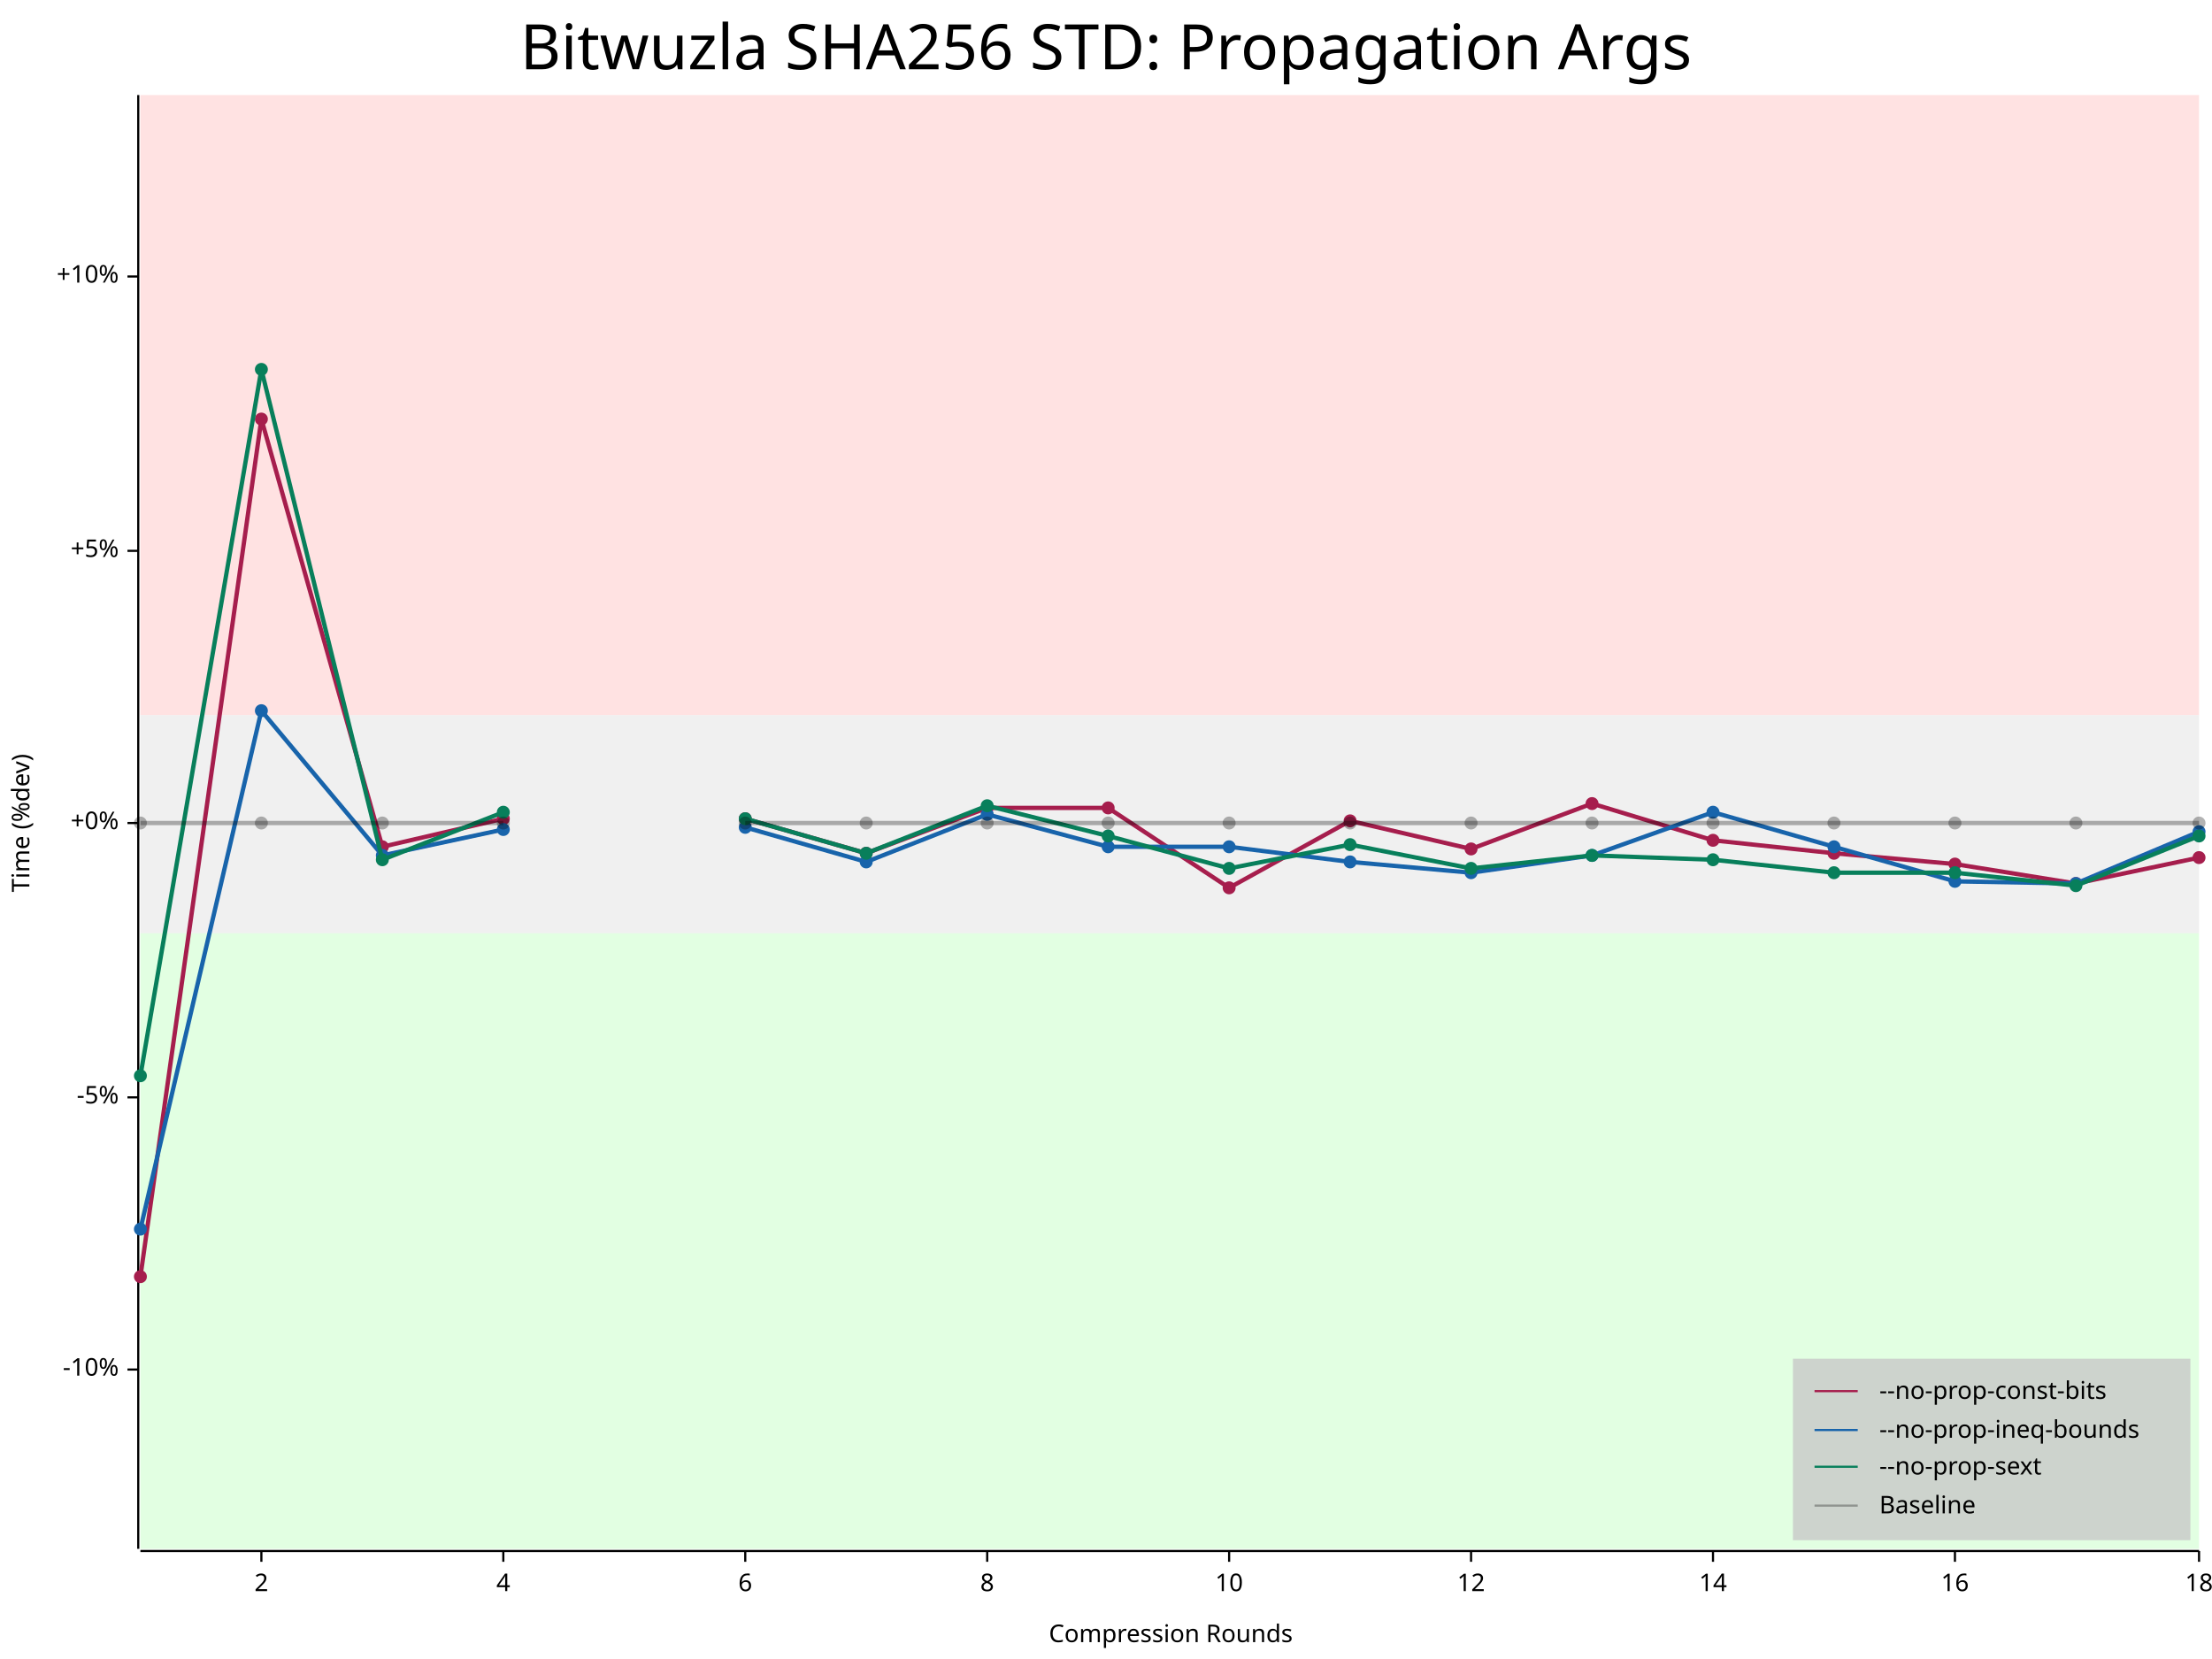
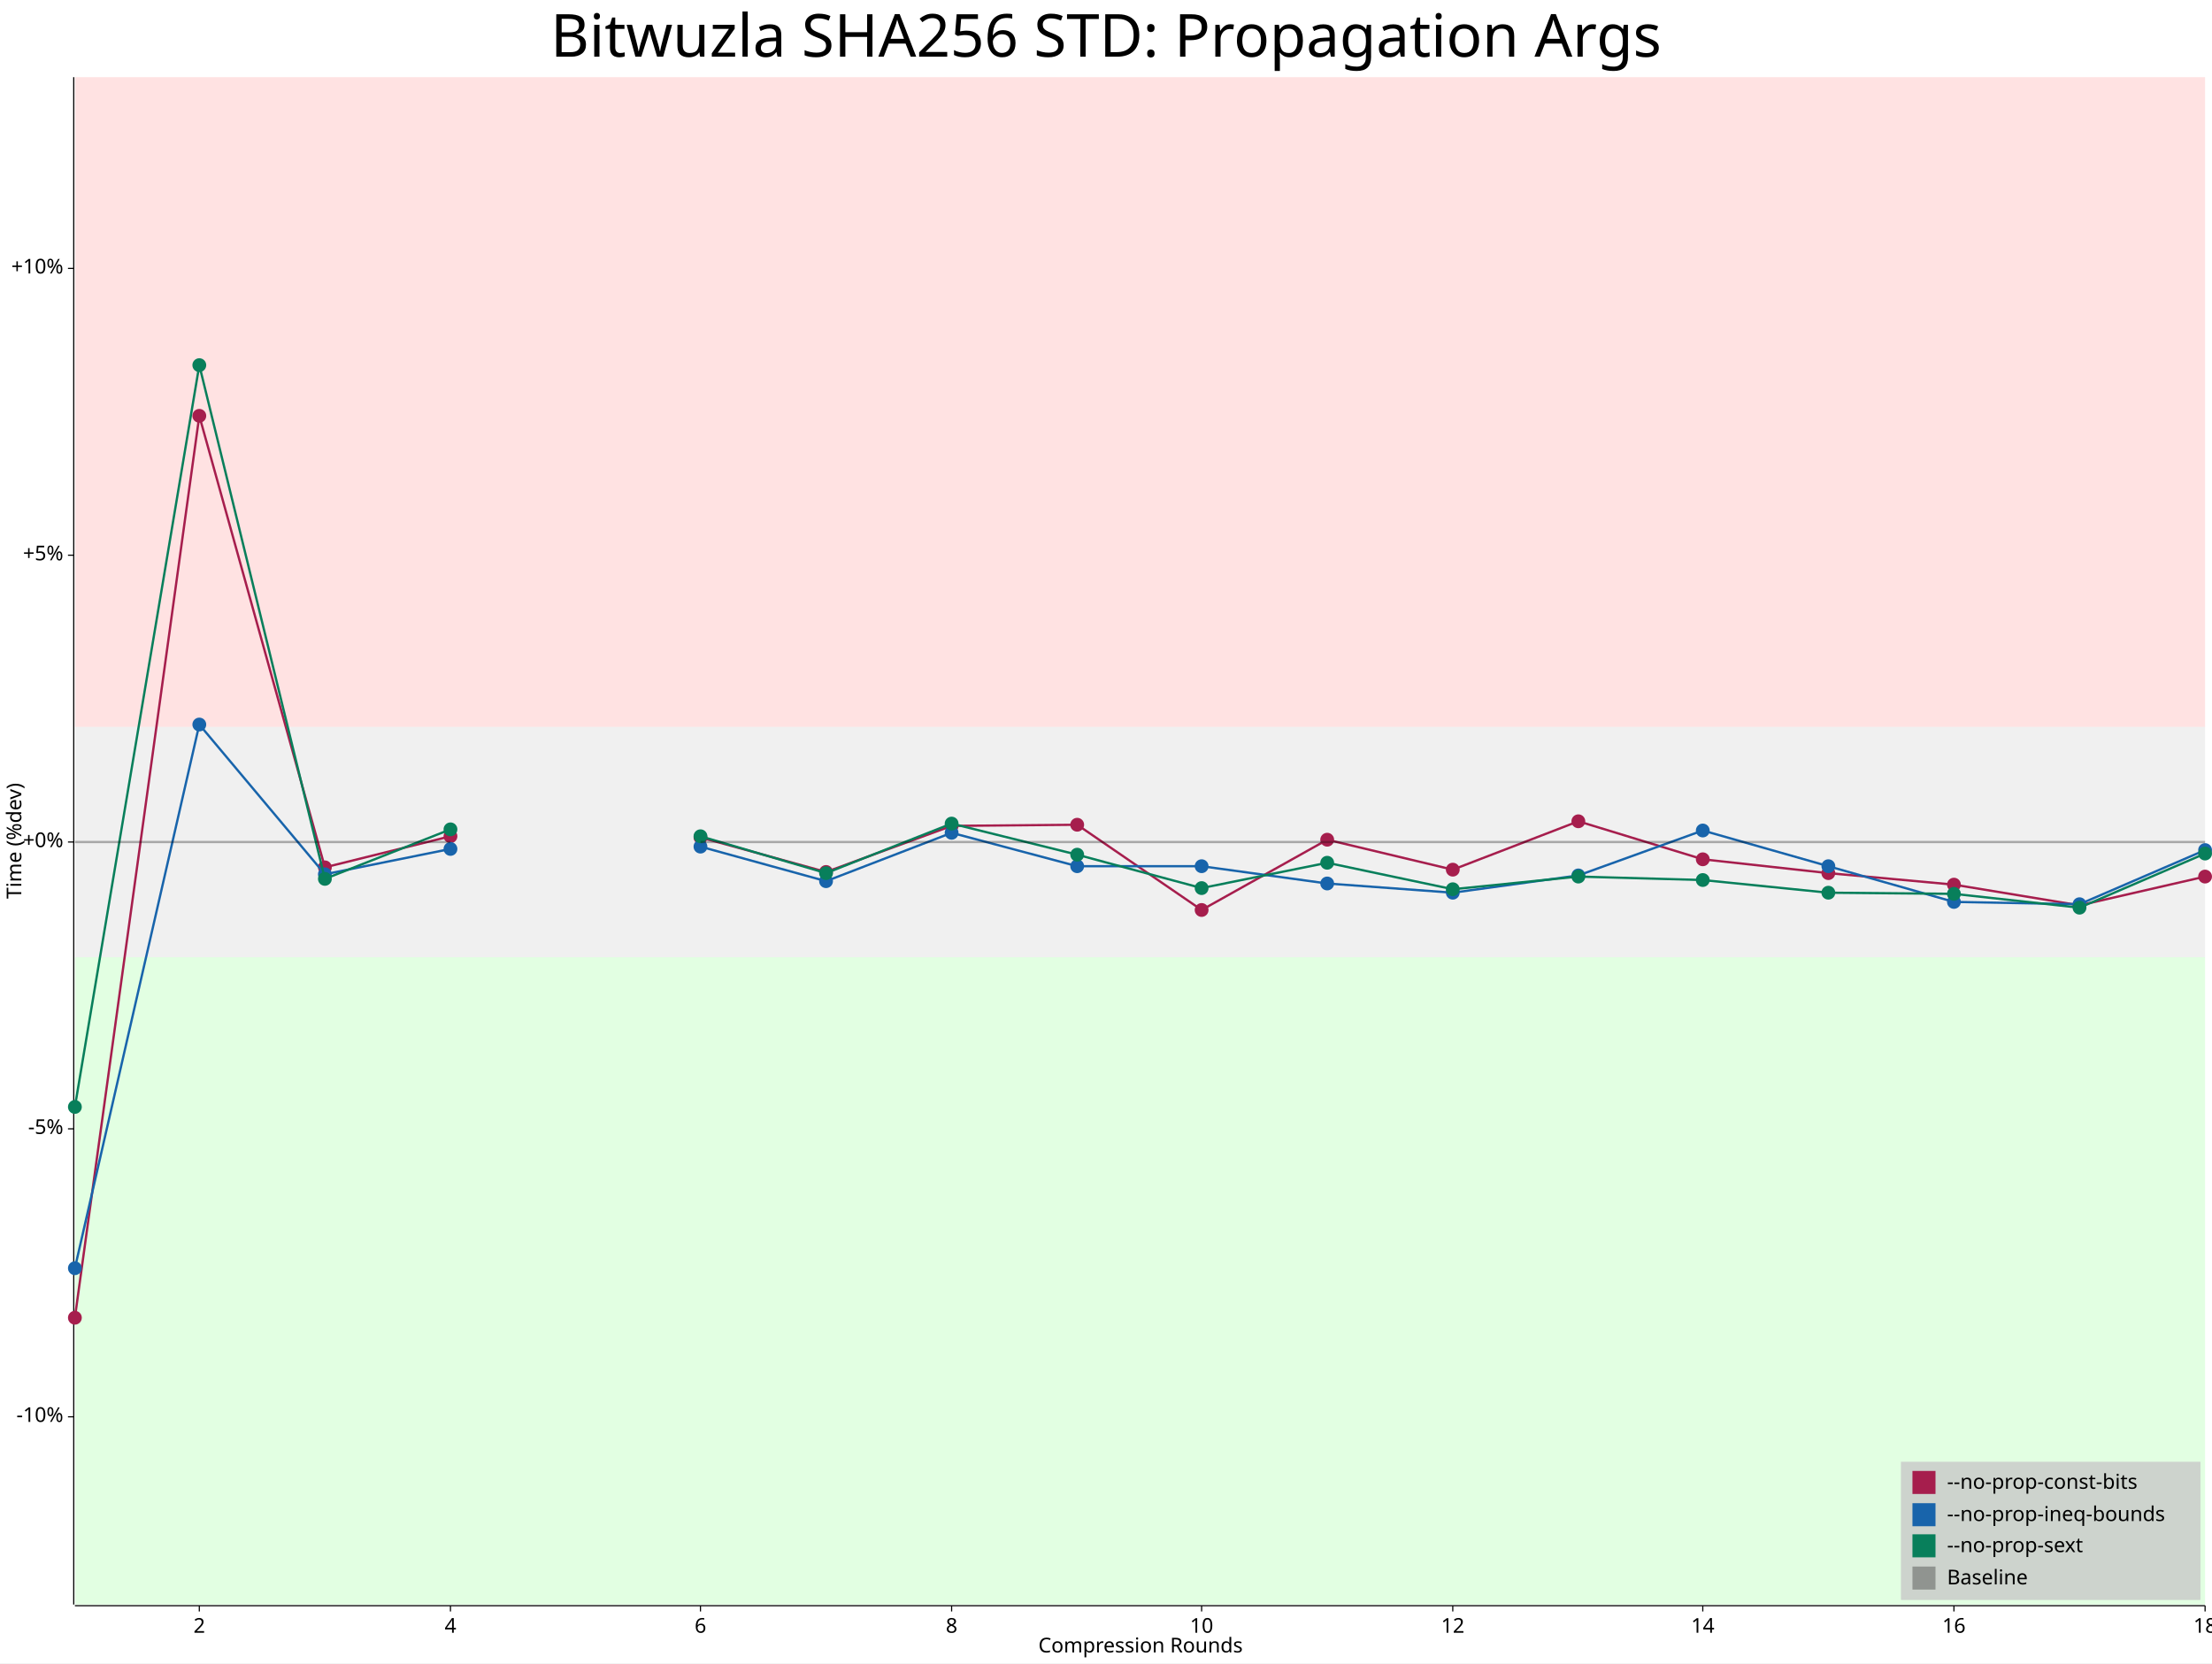
- <svg xmlns="http://www.w3.org/2000/svg" width="1024" height="768" viewBox="0 0 1024 768">
-   <rect x="0" y="0" width="1024" height="768" opacity="1" fill="#FFFFFF" stroke="none" />
-   <text x="512" y="10" dy="0.76em" text-anchor="middle" font-family="noto sans" font-size="29.032" opacity="1" fill="#000000">
+ <svg xmlns="http://www.w3.org/2000/svg" width="1920" height="1444" viewBox="0 0 1920 1444">
+   <rect x="0" y="0" width="1920" height="1444" opacity="1" fill="#FFFFFF" stroke="none" />
+   <text x="960" y="10" dy="0.76em" text-anchor="middle" font-family="noto sans" font-size="51.613" opacity="1" fill="#000000">
Bitwuzla SHA256 STD: Propagation Args
</text>
-   <rect x="65" y="432" width="953" height="285" opacity="0.4" fill="#B6FFB6" stroke="none" />
-   <rect x="65" y="331" width="953" height="101" opacity="0.2" fill="#B6B6B6" stroke="none" />
-   <rect x="65" y="44" width="953" height="287" opacity="0.4" fill="#FFB6B6" stroke="none" />
-   <text x="542" y="763" dy="-0.5ex" text-anchor="middle" font-family="noto sans" font-size="11.29" opacity="1" fill="#000000">
+   <rect x="65" y="831" width="1849" height="562" opacity="0.4" fill="#B6FFB6" stroke="none" />
+   <rect x="65" y="631" width="1849" height="200" opacity="0.2" fill="#B6B6B6" stroke="none" />
+   <rect x="65" y="67" width="1849" height="564" opacity="0.4" fill="#FFB6B6" stroke="none" />
+   <text x="990" y="1439" dy="-0.5ex" text-anchor="middle" font-family="noto sans" font-size="17.742" opacity="1" fill="#000000">
Compression Rounds
</text>
-   <polyline fill="none" opacity="1" stroke="#000000" stroke-width="1" points="65,718 1018,718 " />
-   <text x="121" y="728" dy="0.76em" text-anchor="middle" font-family="noto sans" font-size="11.29" opacity="1" fill="#000000">
+   <polyline fill="none" opacity="1" stroke="#000000" stroke-width="1" points="65,1394 1914,1394 " />
+   <text x="173" y="1404" dy="0.76em" text-anchor="middle" font-family="noto sans" font-size="17.742" opacity="1" fill="#000000">
2
</text>
-   <polyline fill="none" opacity="1" stroke="#000000" stroke-width="1" points="121,718 121,723 " />
-   <text x="233" y="728" dy="0.76em" text-anchor="middle" font-family="noto sans" font-size="11.29" opacity="1" fill="#000000">
+   <polyline fill="none" opacity="1" stroke="#000000" stroke-width="1" points="173,1394 173,1399 " />
+   <text x="391" y="1404" dy="0.76em" text-anchor="middle" font-family="noto sans" font-size="17.742" opacity="1" fill="#000000">
4
</text>
-   <polyline fill="none" opacity="1" stroke="#000000" stroke-width="1" points="233,718 233,723 " />
-   <text x="345" y="728" dy="0.76em" text-anchor="middle" font-family="noto sans" font-size="11.29" opacity="1" fill="#000000">
+   <polyline fill="none" opacity="1" stroke="#000000" stroke-width="1" points="391,1394 391,1399 " />
+   <text x="608" y="1404" dy="0.76em" text-anchor="middle" font-family="noto sans" font-size="17.742" opacity="1" fill="#000000">
6
</text>
-   <polyline fill="none" opacity="1" stroke="#000000" stroke-width="1" points="345,718 345,723 " />
-   <text x="457" y="728" dy="0.76em" text-anchor="middle" font-family="noto sans" font-size="11.29" opacity="1" fill="#000000">
+   <polyline fill="none" opacity="1" stroke="#000000" stroke-width="1" points="608,1394 608,1399 " />
+   <text x="826" y="1404" dy="0.76em" text-anchor="middle" font-family="noto sans" font-size="17.742" opacity="1" fill="#000000">
8
</text>
-   <polyline fill="none" opacity="1" stroke="#000000" stroke-width="1" points="457,718 457,723 " />
-   <text x="569" y="728" dy="0.76em" text-anchor="middle" font-family="noto sans" font-size="11.29" opacity="1" fill="#000000">
+   <polyline fill="none" opacity="1" stroke="#000000" stroke-width="1" points="826,1394 826,1399 " />
+   <text x="1043" y="1404" dy="0.76em" text-anchor="middle" font-family="noto sans" font-size="17.742" opacity="1" fill="#000000">
10
</text>
-   <polyline fill="none" opacity="1" stroke="#000000" stroke-width="1" points="569,718 569,723 " />
-   <text x="681" y="728" dy="0.76em" text-anchor="middle" font-family="noto sans" font-size="11.29" opacity="1" fill="#000000">
+   <polyline fill="none" opacity="1" stroke="#000000" stroke-width="1" points="1043,1394 1043,1399 " />
+   <text x="1261" y="1404" dy="0.76em" text-anchor="middle" font-family="noto sans" font-size="17.742" opacity="1" fill="#000000">
12
</text>
-   <polyline fill="none" opacity="1" stroke="#000000" stroke-width="1" points="681,718 681,723 " />
-   <text x="793" y="728" dy="0.76em" text-anchor="middle" font-family="noto sans" font-size="11.29" opacity="1" fill="#000000">
+   <polyline fill="none" opacity="1" stroke="#000000" stroke-width="1" points="1261,1394 1261,1399 " />
+   <text x="1478" y="1404" dy="0.76em" text-anchor="middle" font-family="noto sans" font-size="17.742" opacity="1" fill="#000000">
14
</text>
-   <polyline fill="none" opacity="1" stroke="#000000" stroke-width="1" points="793,718 793,723 " />
-   <text x="905" y="728" dy="0.76em" text-anchor="middle" font-family="noto sans" font-size="11.29" opacity="1" fill="#000000">
+   <polyline fill="none" opacity="1" stroke="#000000" stroke-width="1" points="1478,1394 1478,1399 " />
+   <text x="1696" y="1404" dy="0.76em" text-anchor="middle" font-family="noto sans" font-size="17.742" opacity="1" fill="#000000">
16
</text>
-   <polyline fill="none" opacity="1" stroke="#000000" stroke-width="1" points="905,718 905,723 " />
-   <text x="1018" y="728" dy="0.76em" text-anchor="middle" font-family="noto sans" font-size="11.29" opacity="1" fill="#000000">
+   <polyline fill="none" opacity="1" stroke="#000000" stroke-width="1" points="1696,1394 1696,1399 " />
+   <text x="1914" y="1404" dy="0.76em" text-anchor="middle" font-family="noto sans" font-size="17.742" opacity="1" fill="#000000">
18
</text>
-   <polyline fill="none" opacity="1" stroke="#000000" stroke-width="1" points="1018,718 1018,723 " />
-   <text x="5" y="381" dy="0.76em" text-anchor="middle" font-family="noto sans" font-size="11.29" opacity="1" fill="#000000" transform="rotate(270, 5, 381)">
+   <polyline fill="none" opacity="1" stroke="#000000" stroke-width="1" points="1914,1394 1914,1399 " />
+   <text x="5" y="730" dy="0.76em" text-anchor="middle" font-family="noto sans" font-size="17.742" opacity="1" fill="#000000" transform="rotate(270, 5, 730)">
Time (%dev)
</text>
-   <polyline fill="none" opacity="1" stroke="#000000" stroke-width="1" points="64,44 64,717 " />
-   <text x="55" y="634" dy="0.5ex" text-anchor="end" font-family="noto sans" font-size="11.29" opacity="1" fill="#000000">
+   <polyline fill="none" opacity="1" stroke="#000000" stroke-width="1" points="64,67 64,1393 " />
+   <text x="55" y="1230" dy="0.5ex" text-anchor="end" font-family="noto sans" font-size="17.742" opacity="1" fill="#000000">
-10%
</text>
-   <polyline fill="none" opacity="1" stroke="#000000" stroke-width="1" points="59,634 64,634 " />
-   <text x="55" y="508" dy="0.5ex" text-anchor="end" font-family="noto sans" font-size="11.29" opacity="1" fill="#000000">
+   <polyline fill="none" opacity="1" stroke="#000000" stroke-width="1" points="59,1230 64,1230 " />
+   <text x="55" y="980" dy="0.5ex" text-anchor="end" font-family="noto sans" font-size="17.742" opacity="1" fill="#000000">
-5%
</text>
-   <polyline fill="none" opacity="1" stroke="#000000" stroke-width="1" points="59,508 64,508 " />
-   <text x="55" y="381" dy="0.5ex" text-anchor="end" font-family="noto sans" font-size="11.29" opacity="1" fill="#000000">
+   <polyline fill="none" opacity="1" stroke="#000000" stroke-width="1" points="59,980 64,980 " />
+   <text x="55" y="731" dy="0.5ex" text-anchor="end" font-family="noto sans" font-size="17.742" opacity="1" fill="#000000">
+0%
</text>
-   <polyline fill="none" opacity="1" stroke="#000000" stroke-width="1" points="59,381 64,381 " />
-   <text x="55" y="255" dy="0.5ex" text-anchor="end" font-family="noto sans" font-size="11.29" opacity="1" fill="#000000">
+   <polyline fill="none" opacity="1" stroke="#000000" stroke-width="1" points="59,731 64,731 " />
+   <text x="55" y="482" dy="0.5ex" text-anchor="end" font-family="noto sans" font-size="17.742" opacity="1" fill="#000000">
+5%
</text>
-   <polyline fill="none" opacity="1" stroke="#000000" stroke-width="1" points="59,255 64,255 " />
-   <text x="55" y="128" dy="0.5ex" text-anchor="end" font-family="noto sans" font-size="11.29" opacity="1" fill="#000000">
+   <polyline fill="none" opacity="1" stroke="#000000" stroke-width="1" points="59,482 64,482 " />
+   <text x="55" y="233" dy="0.5ex" text-anchor="end" font-family="noto sans" font-size="17.742" opacity="1" fill="#000000">
+10%
</text>
-   <polyline fill="none" opacity="1" stroke="#000000" stroke-width="1" points="59,128 64,128 " />
-   <polyline fill="none" opacity="1" stroke="#A61E4D" stroke-width="2" points="65,591 121,194 177,392 233,379 " />
-   <circle cx="65" cy="591" r="3" opacity="1" fill="#A61E4D" stroke="none" stroke-width="1" />
-   <circle cx="121" cy="194" r="3" opacity="1" fill="#A61E4D" stroke="none" stroke-width="1" />
-   <circle cx="177" cy="392" r="3" opacity="1" fill="#A61E4D" stroke="none" stroke-width="1" />
-   <circle cx="233" cy="379" r="3" opacity="1" fill="#A61E4D" stroke="none" stroke-width="1" />
-   <polyline fill="none" opacity="1" stroke="#A61E4D" stroke-width="2" points="345,379 401,395 457,374 513,374 569,411 625,380 681,393 737,372 793,389 849,395 905,400 961,409 1018,397 " />
-   <circle cx="345" cy="379" r="3" opacity="1" fill="#A61E4D" stroke="none" stroke-width="1" />
-   <circle cx="401" cy="395" r="3" opacity="1" fill="#A61E4D" stroke="none" stroke-width="1" />
-   <circle cx="457" cy="374" r="3" opacity="1" fill="#A61E4D" stroke="none" stroke-width="1" />
-   <circle cx="513" cy="374" r="3" opacity="1" fill="#A61E4D" stroke="none" stroke-width="1" />
-   <circle cx="569" cy="411" r="3" opacity="1" fill="#A61E4D" stroke="none" stroke-width="1" />
-   <circle cx="625" cy="380" r="3" opacity="1" fill="#A61E4D" stroke="none" stroke-width="1" />
-   <circle cx="681" cy="393" r="3" opacity="1" fill="#A61E4D" stroke="none" stroke-width="1" />
-   <circle cx="737" cy="372" r="3" opacity="1" fill="#A61E4D" stroke="none" stroke-width="1" />
-   <circle cx="793" cy="389" r="3" opacity="1" fill="#A61E4D" stroke="none" stroke-width="1" />
-   <circle cx="849" cy="395" r="3" opacity="1" fill="#A61E4D" stroke="none" stroke-width="1" />
-   <circle cx="905" cy="400" r="3" opacity="1" fill="#A61E4D" stroke="none" stroke-width="1" />
-   <circle cx="961" cy="409" r="3" opacity="1" fill="#A61E4D" stroke="none" stroke-width="1" />
-   <circle cx="1018" cy="397" r="3" opacity="1" fill="#A61E4D" stroke="none" stroke-width="1" />
-   <polyline fill="none" opacity="1" stroke="#1864AB" stroke-width="2" points="65,569 121,329 177,396 233,384 " />
-   <circle cx="65" cy="569" r="3" opacity="1" fill="#1864AB" stroke="none" stroke-width="1" />
-   <circle cx="121" cy="329" r="3" opacity="1" fill="#1864AB" stroke="none" stroke-width="1" />
-   <circle cx="177" cy="396" r="3" opacity="1" fill="#1864AB" stroke="none" stroke-width="1" />
-   <circle cx="233" cy="384" r="3" opacity="1" fill="#1864AB" stroke="none" stroke-width="1" />
-   <polyline fill="none" opacity="1" stroke="#1864AB" stroke-width="2" points="345,383 401,399 457,377 513,392 569,392 625,399 681,404 737,396 793,376 849,392 905,408 961,409 1018,385 " />
-   <circle cx="345" cy="383" r="3" opacity="1" fill="#1864AB" stroke="none" stroke-width="1" />
-   <circle cx="401" cy="399" r="3" opacity="1" fill="#1864AB" stroke="none" stroke-width="1" />
-   <circle cx="457" cy="377" r="3" opacity="1" fill="#1864AB" stroke="none" stroke-width="1" />
-   <circle cx="513" cy="392" r="3" opacity="1" fill="#1864AB" stroke="none" stroke-width="1" />
-   <circle cx="569" cy="392" r="3" opacity="1" fill="#1864AB" stroke="none" stroke-width="1" />
-   <circle cx="625" cy="399" r="3" opacity="1" fill="#1864AB" stroke="none" stroke-width="1" />
-   <circle cx="681" cy="404" r="3" opacity="1" fill="#1864AB" stroke="none" stroke-width="1" />
-   <circle cx="737" cy="396" r="3" opacity="1" fill="#1864AB" stroke="none" stroke-width="1" />
-   <circle cx="793" cy="376" r="3" opacity="1" fill="#1864AB" stroke="none" stroke-width="1" />
-   <circle cx="849" cy="392" r="3" opacity="1" fill="#1864AB" stroke="none" stroke-width="1" />
-   <circle cx="905" cy="408" r="3" opacity="1" fill="#1864AB" stroke="none" stroke-width="1" />
-   <circle cx="961" cy="409" r="3" opacity="1" fill="#1864AB" stroke="none" stroke-width="1" />
-   <circle cx="1018" cy="385" r="3" opacity="1" fill="#1864AB" stroke="none" stroke-width="1" />
-   <polyline fill="none" opacity="1" stroke="#087F5B" stroke-width="2" points="65,498 121,171 177,398 233,376 " />
-   <circle cx="65" cy="498" r="3" opacity="1" fill="#087F5B" stroke="none" stroke-width="1" />
-   <circle cx="121" cy="171" r="3" opacity="1" fill="#087F5B" stroke="none" stroke-width="1" />
-   <circle cx="177" cy="398" r="3" opacity="1" fill="#087F5B" stroke="none" stroke-width="1" />
-   <circle cx="233" cy="376" r="3" opacity="1" fill="#087F5B" stroke="none" stroke-width="1" />
-   <polyline fill="none" opacity="1" stroke="#087F5B" stroke-width="2" points="345,379 401,395 457,373 513,387 569,402 625,391 681,402 737,396 793,398 849,404 905,404 961,410 1018,387 " />
-   <circle cx="345" cy="379" r="3" opacity="1" fill="#087F5B" stroke="none" stroke-width="1" />
-   <circle cx="401" cy="395" r="3" opacity="1" fill="#087F5B" stroke="none" stroke-width="1" />
-   <circle cx="457" cy="373" r="3" opacity="1" fill="#087F5B" stroke="none" stroke-width="1" />
-   <circle cx="513" cy="387" r="3" opacity="1" fill="#087F5B" stroke="none" stroke-width="1" />
-   <circle cx="569" cy="402" r="3" opacity="1" fill="#087F5B" stroke="none" stroke-width="1" />
-   <circle cx="625" cy="391" r="3" opacity="1" fill="#087F5B" stroke="none" stroke-width="1" />
-   <circle cx="681" cy="402" r="3" opacity="1" fill="#087F5B" stroke="none" stroke-width="1" />
-   <circle cx="737" cy="396" r="3" opacity="1" fill="#087F5B" stroke="none" stroke-width="1" />
-   <circle cx="793" cy="398" r="3" opacity="1" fill="#087F5B" stroke="none" stroke-width="1" />
-   <circle cx="849" cy="404" r="3" opacity="1" fill="#087F5B" stroke="none" stroke-width="1" />
-   <circle cx="905" cy="404" r="3" opacity="1" fill="#087F5B" stroke="none" stroke-width="1" />
-   <circle cx="961" cy="410" r="3" opacity="1" fill="#087F5B" stroke="none" stroke-width="1" />
-   <circle cx="1018" cy="387" r="3" opacity="1" fill="#087F5B" stroke="none" stroke-width="1" />
-   <polyline fill="none" opacity="0.3" stroke="#000000" stroke-width="2" points="65,381 121,381 177,381 233,381 " />
-   <circle cx="65" cy="381" r="3" opacity="0.3" fill="#000000" stroke="none" stroke-width="1" />
-   <circle cx="121" cy="381" r="3" opacity="0.3" fill="#000000" stroke="none" stroke-width="1" />
-   <circle cx="177" cy="381" r="3" opacity="0.3" fill="#000000" stroke="none" stroke-width="1" />
-   <circle cx="233" cy="381" r="3" opacity="0.3" fill="#000000" stroke="none" stroke-width="1" />
-   <polyline fill="none" opacity="0.3" stroke="#000000" stroke-width="2" points="345,381 401,381 457,381 513,381 569,381 625,381 681,381 737,381 793,381 849,381 905,381 961,381 1018,381 " />
-   <circle cx="345" cy="381" r="3" opacity="0.3" fill="#000000" stroke="none" stroke-width="1" />
-   <circle cx="401" cy="381" r="3" opacity="0.3" fill="#000000" stroke="none" stroke-width="1" />
-   <circle cx="457" cy="381" r="3" opacity="0.3" fill="#000000" stroke="none" stroke-width="1" />
-   <circle cx="513" cy="381" r="3" opacity="0.3" fill="#000000" stroke="none" stroke-width="1" />
-   <circle cx="569" cy="381" r="3" opacity="0.3" fill="#000000" stroke="none" stroke-width="1" />
-   <circle cx="625" cy="381" r="3" opacity="0.3" fill="#000000" stroke="none" stroke-width="1" />
-   <circle cx="681" cy="381" r="3" opacity="0.3" fill="#000000" stroke="none" stroke-width="1" />
-   <circle cx="737" cy="381" r="3" opacity="0.3" fill="#000000" stroke="none" stroke-width="1" />
-   <circle cx="793" cy="381" r="3" opacity="0.3" fill="#000000" stroke="none" stroke-width="1" />
-   <circle cx="849" cy="381" r="3" opacity="0.3" fill="#000000" stroke="none" stroke-width="1" />
-   <circle cx="905" cy="381" r="3" opacity="0.3" fill="#000000" stroke="none" stroke-width="1" />
-   <circle cx="961" cy="381" r="3" opacity="0.3" fill="#000000" stroke="none" stroke-width="1" />
-   <circle cx="1018" cy="381" r="3" opacity="0.3" fill="#000000" stroke="none" stroke-width="1" />
-   <rect x="830" y="629" width="184" height="84" opacity="0.8" fill="#C8C8C8" stroke="none" />
-   <text x="870" y="639" dy="0.76em" text-anchor="start" font-family="noto sans" font-size="11.29" opacity="1" fill="#000000">
+   <polyline fill="none" opacity="1" stroke="#000000" stroke-width="1" points="59,233 64,233 " />
+   <polyline fill="none" opacity="1" stroke="#A61E4D" stroke-width="2" points="65,1144 173,361 282,753 391,726 " />
+   <circle cx="65" cy="1144" r="6" opacity="1" fill="#A61E4D" stroke="none" stroke-width="1" />
+   <circle cx="173" cy="361" r="6" opacity="1" fill="#A61E4D" stroke="none" stroke-width="1" />
+   <circle cx="282" cy="753" r="6" opacity="1" fill="#A61E4D" stroke="none" stroke-width="1" />
+   <circle cx="391" cy="726" r="6" opacity="1" fill="#A61E4D" stroke="none" stroke-width="1" />
+   <polyline fill="none" opacity="1" stroke="#A61E4D" stroke-width="2" points="608,727 717,757 826,717 935,716 1043,790 1152,729 1261,755 1370,713 1478,746 1587,758 1696,768 1805,786 1914,761 " />
+   <circle cx="608" cy="727" r="6" opacity="1" fill="#A61E4D" stroke="none" stroke-width="1" />
+   <circle cx="717" cy="757" r="6" opacity="1" fill="#A61E4D" stroke="none" stroke-width="1" />
+   <circle cx="826" cy="717" r="6" opacity="1" fill="#A61E4D" stroke="none" stroke-width="1" />
+   <circle cx="935" cy="716" r="6" opacity="1" fill="#A61E4D" stroke="none" stroke-width="1" />
+   <circle cx="1043" cy="790" r="6" opacity="1" fill="#A61E4D" stroke="none" stroke-width="1" />
+   <circle cx="1152" cy="729" r="6" opacity="1" fill="#A61E4D" stroke="none" stroke-width="1" />
+   <circle cx="1261" cy="755" r="6" opacity="1" fill="#A61E4D" stroke="none" stroke-width="1" />
+   <circle cx="1370" cy="713" r="6" opacity="1" fill="#A61E4D" stroke="none" stroke-width="1" />
+   <circle cx="1478" cy="746" r="6" opacity="1" fill="#A61E4D" stroke="none" stroke-width="1" />
+   <circle cx="1587" cy="758" r="6" opacity="1" fill="#A61E4D" stroke="none" stroke-width="1" />
+   <circle cx="1696" cy="768" r="6" opacity="1" fill="#A61E4D" stroke="none" stroke-width="1" />
+   <circle cx="1805" cy="786" r="6" opacity="1" fill="#A61E4D" stroke="none" stroke-width="1" />
+   <circle cx="1914" cy="761" r="6" opacity="1" fill="#A61E4D" stroke="none" stroke-width="1" />
+   <polyline fill="none" opacity="1" stroke="#1864AB" stroke-width="2" points="65,1101 173,629 282,759 391,737 " />
+   <circle cx="65" cy="1101" r="6" opacity="1" fill="#1864AB" stroke="none" stroke-width="1" />
+   <circle cx="173" cy="629" r="6" opacity="1" fill="#1864AB" stroke="none" stroke-width="1" />
+   <circle cx="282" cy="759" r="6" opacity="1" fill="#1864AB" stroke="none" stroke-width="1" />
+   <circle cx="391" cy="737" r="6" opacity="1" fill="#1864AB" stroke="none" stroke-width="1" />
+   <polyline fill="none" opacity="1" stroke="#1864AB" stroke-width="2" points="608,735 717,765 826,723 935,752 1043,752 1152,767 1261,775 1370,760 1478,721 1587,752 1696,783 1805,785 1914,738 " />
+   <circle cx="608" cy="735" r="6" opacity="1" fill="#1864AB" stroke="none" stroke-width="1" />
+   <circle cx="717" cy="765" r="6" opacity="1" fill="#1864AB" stroke="none" stroke-width="1" />
+   <circle cx="826" cy="723" r="6" opacity="1" fill="#1864AB" stroke="none" stroke-width="1" />
+   <circle cx="935" cy="752" r="6" opacity="1" fill="#1864AB" stroke="none" stroke-width="1" />
+   <circle cx="1043" cy="752" r="6" opacity="1" fill="#1864AB" stroke="none" stroke-width="1" />
+   <circle cx="1152" cy="767" r="6" opacity="1" fill="#1864AB" stroke="none" stroke-width="1" />
+   <circle cx="1261" cy="775" r="6" opacity="1" fill="#1864AB" stroke="none" stroke-width="1" />
+   <circle cx="1370" cy="760" r="6" opacity="1" fill="#1864AB" stroke="none" stroke-width="1" />
+   <circle cx="1478" cy="721" r="6" opacity="1" fill="#1864AB" stroke="none" stroke-width="1" />
+   <circle cx="1587" cy="752" r="6" opacity="1" fill="#1864AB" stroke="none" stroke-width="1" />
+   <circle cx="1696" cy="783" r="6" opacity="1" fill="#1864AB" stroke="none" stroke-width="1" />
+   <circle cx="1805" cy="785" r="6" opacity="1" fill="#1864AB" stroke="none" stroke-width="1" />
+   <circle cx="1914" cy="738" r="6" opacity="1" fill="#1864AB" stroke="none" stroke-width="1" />
+   <polyline fill="none" opacity="1" stroke="#087F5B" stroke-width="2" points="65,961 173,317 282,763 391,720 " />
+   <circle cx="65" cy="961" r="6" opacity="1" fill="#087F5B" stroke="none" stroke-width="1" />
+   <circle cx="173" cy="317" r="6" opacity="1" fill="#087F5B" stroke="none" stroke-width="1" />
+   <circle cx="282" cy="763" r="6" opacity="1" fill="#087F5B" stroke="none" stroke-width="1" />
+   <circle cx="391" cy="720" r="6" opacity="1" fill="#087F5B" stroke="none" stroke-width="1" />
+   <polyline fill="none" opacity="1" stroke="#087F5B" stroke-width="2" points="608,726 717,758 826,715 935,742 1043,771 1152,749 1261,772 1370,761 1478,764 1587,775 1696,776 1805,788 1914,741 " />
+   <circle cx="608" cy="726" r="6" opacity="1" fill="#087F5B" stroke="none" stroke-width="1" />
+   <circle cx="717" cy="758" r="6" opacity="1" fill="#087F5B" stroke="none" stroke-width="1" />
+   <circle cx="826" cy="715" r="6" opacity="1" fill="#087F5B" stroke="none" stroke-width="1" />
+   <circle cx="935" cy="742" r="6" opacity="1" fill="#087F5B" stroke="none" stroke-width="1" />
+   <circle cx="1043" cy="771" r="6" opacity="1" fill="#087F5B" stroke="none" stroke-width="1" />
+   <circle cx="1152" cy="749" r="6" opacity="1" fill="#087F5B" stroke="none" stroke-width="1" />
+   <circle cx="1261" cy="772" r="6" opacity="1" fill="#087F5B" stroke="none" stroke-width="1" />
+   <circle cx="1370" cy="761" r="6" opacity="1" fill="#087F5B" stroke="none" stroke-width="1" />
+   <circle cx="1478" cy="764" r="6" opacity="1" fill="#087F5B" stroke="none" stroke-width="1" />
+   <circle cx="1587" cy="775" r="6" opacity="1" fill="#087F5B" stroke="none" stroke-width="1" />
+   <circle cx="1696" cy="776" r="6" opacity="1" fill="#087F5B" stroke="none" stroke-width="1" />
+   <circle cx="1805" cy="788" r="6" opacity="1" fill="#087F5B" stroke="none" stroke-width="1" />
+   <circle cx="1914" cy="741" r="6" opacity="1" fill="#087F5B" stroke="none" stroke-width="1" />
+   <polyline fill="none" opacity="0.3" stroke="#000000" stroke-width="2" points="65,731 173,731 282,731 391,731 " />
+   <polyline fill="none" opacity="0.3" stroke="#000000" stroke-width="2" points="608,731 717,731 826,731 935,731 1043,731 1152,731 1261,731 1370,731 1478,731 1587,731 1696,731 1805,731 1914,731 " />
+   <rect x="1650" y="1269" width="260" height="120" opacity="0.8" fill="#C8C8C8" stroke="none" />
+   <text x="1690" y="1279" dy="0.76em" text-anchor="start" font-family="noto sans" font-size="17.742" opacity="1" fill="#000000">
--no-prop-const-bits
</text>
-   <text x="870" y="657" dy="0.76em" text-anchor="start" font-family="noto sans" font-size="11.29" opacity="1" fill="#000000">
+   <text x="1690" y="1307" dy="0.76em" text-anchor="start" font-family="noto sans" font-size="17.742" opacity="1" fill="#000000">
--no-prop-ineq-bounds
</text>
-   <text x="870" y="674" dy="0.76em" text-anchor="start" font-family="noto sans" font-size="11.29" opacity="1" fill="#000000">
+   <text x="1690" y="1334" dy="0.76em" text-anchor="start" font-family="noto sans" font-size="17.742" opacity="1" fill="#000000">
--no-prop-sext
</text>
-   <text x="870" y="692" dy="0.76em" text-anchor="start" font-family="noto sans" font-size="11.29" opacity="1" fill="#000000">
+   <text x="1690" y="1362" dy="0.76em" text-anchor="start" font-family="noto sans" font-size="17.742" opacity="1" fill="#000000">
Baseline
</text>
-   <polyline fill="none" opacity="1" stroke="#A61E4D" stroke-width="1" points="840,644 860,644 " />
-   <polyline fill="none" opacity="1" stroke="#1864AB" stroke-width="1" points="840,662 860,662 " />
-   <polyline fill="none" opacity="1" stroke="#087F5B" stroke-width="1" points="840,679 860,679 " />
-   <polyline fill="none" opacity="0.3" stroke="#000000" stroke-width="1" points="840,697 860,697 " />
+   <rect x="1660" y="1277" width="20" height="20" opacity="1" fill="#A61E4D" stroke="none" />
+   <rect x="1660" y="1305" width="20" height="20" opacity="1" fill="#1864AB" stroke="none" />
+   <rect x="1660" y="1332" width="20" height="20" opacity="1" fill="#087F5B" stroke="none" />
+   <rect x="1660" y="1360" width="20" height="20" opacity="0.3" fill="#000000" stroke="none" />
</svg>
